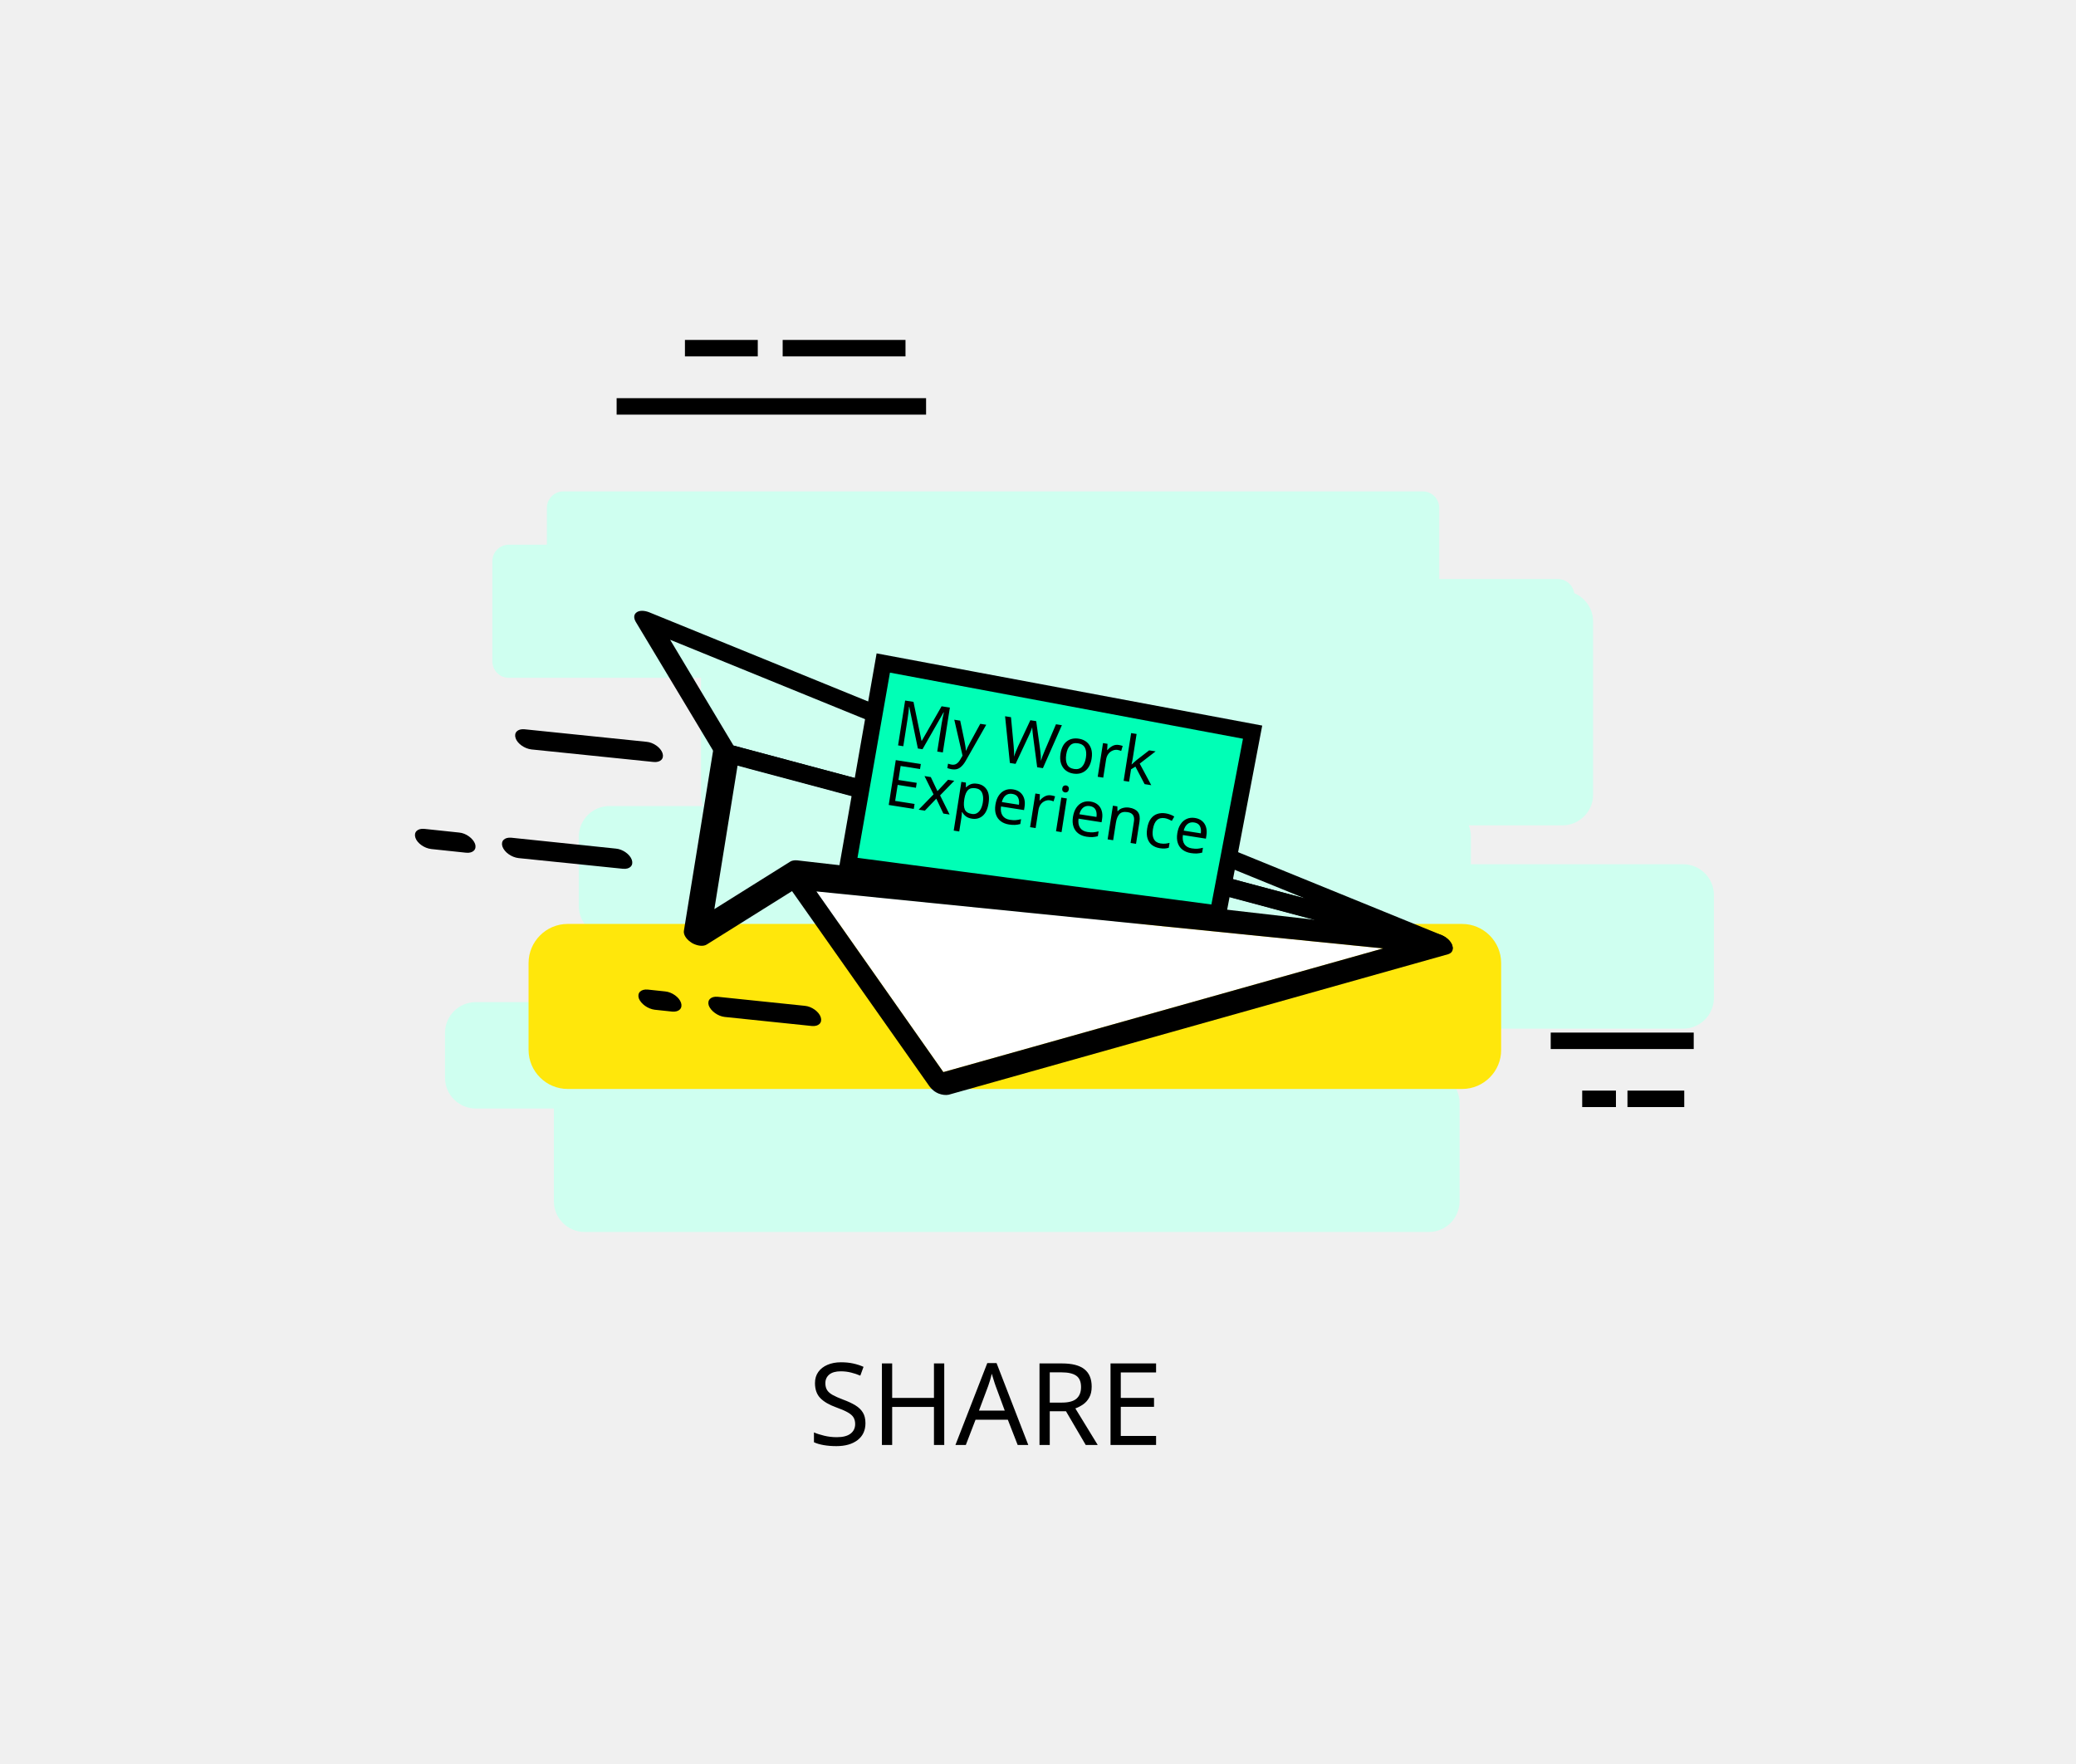
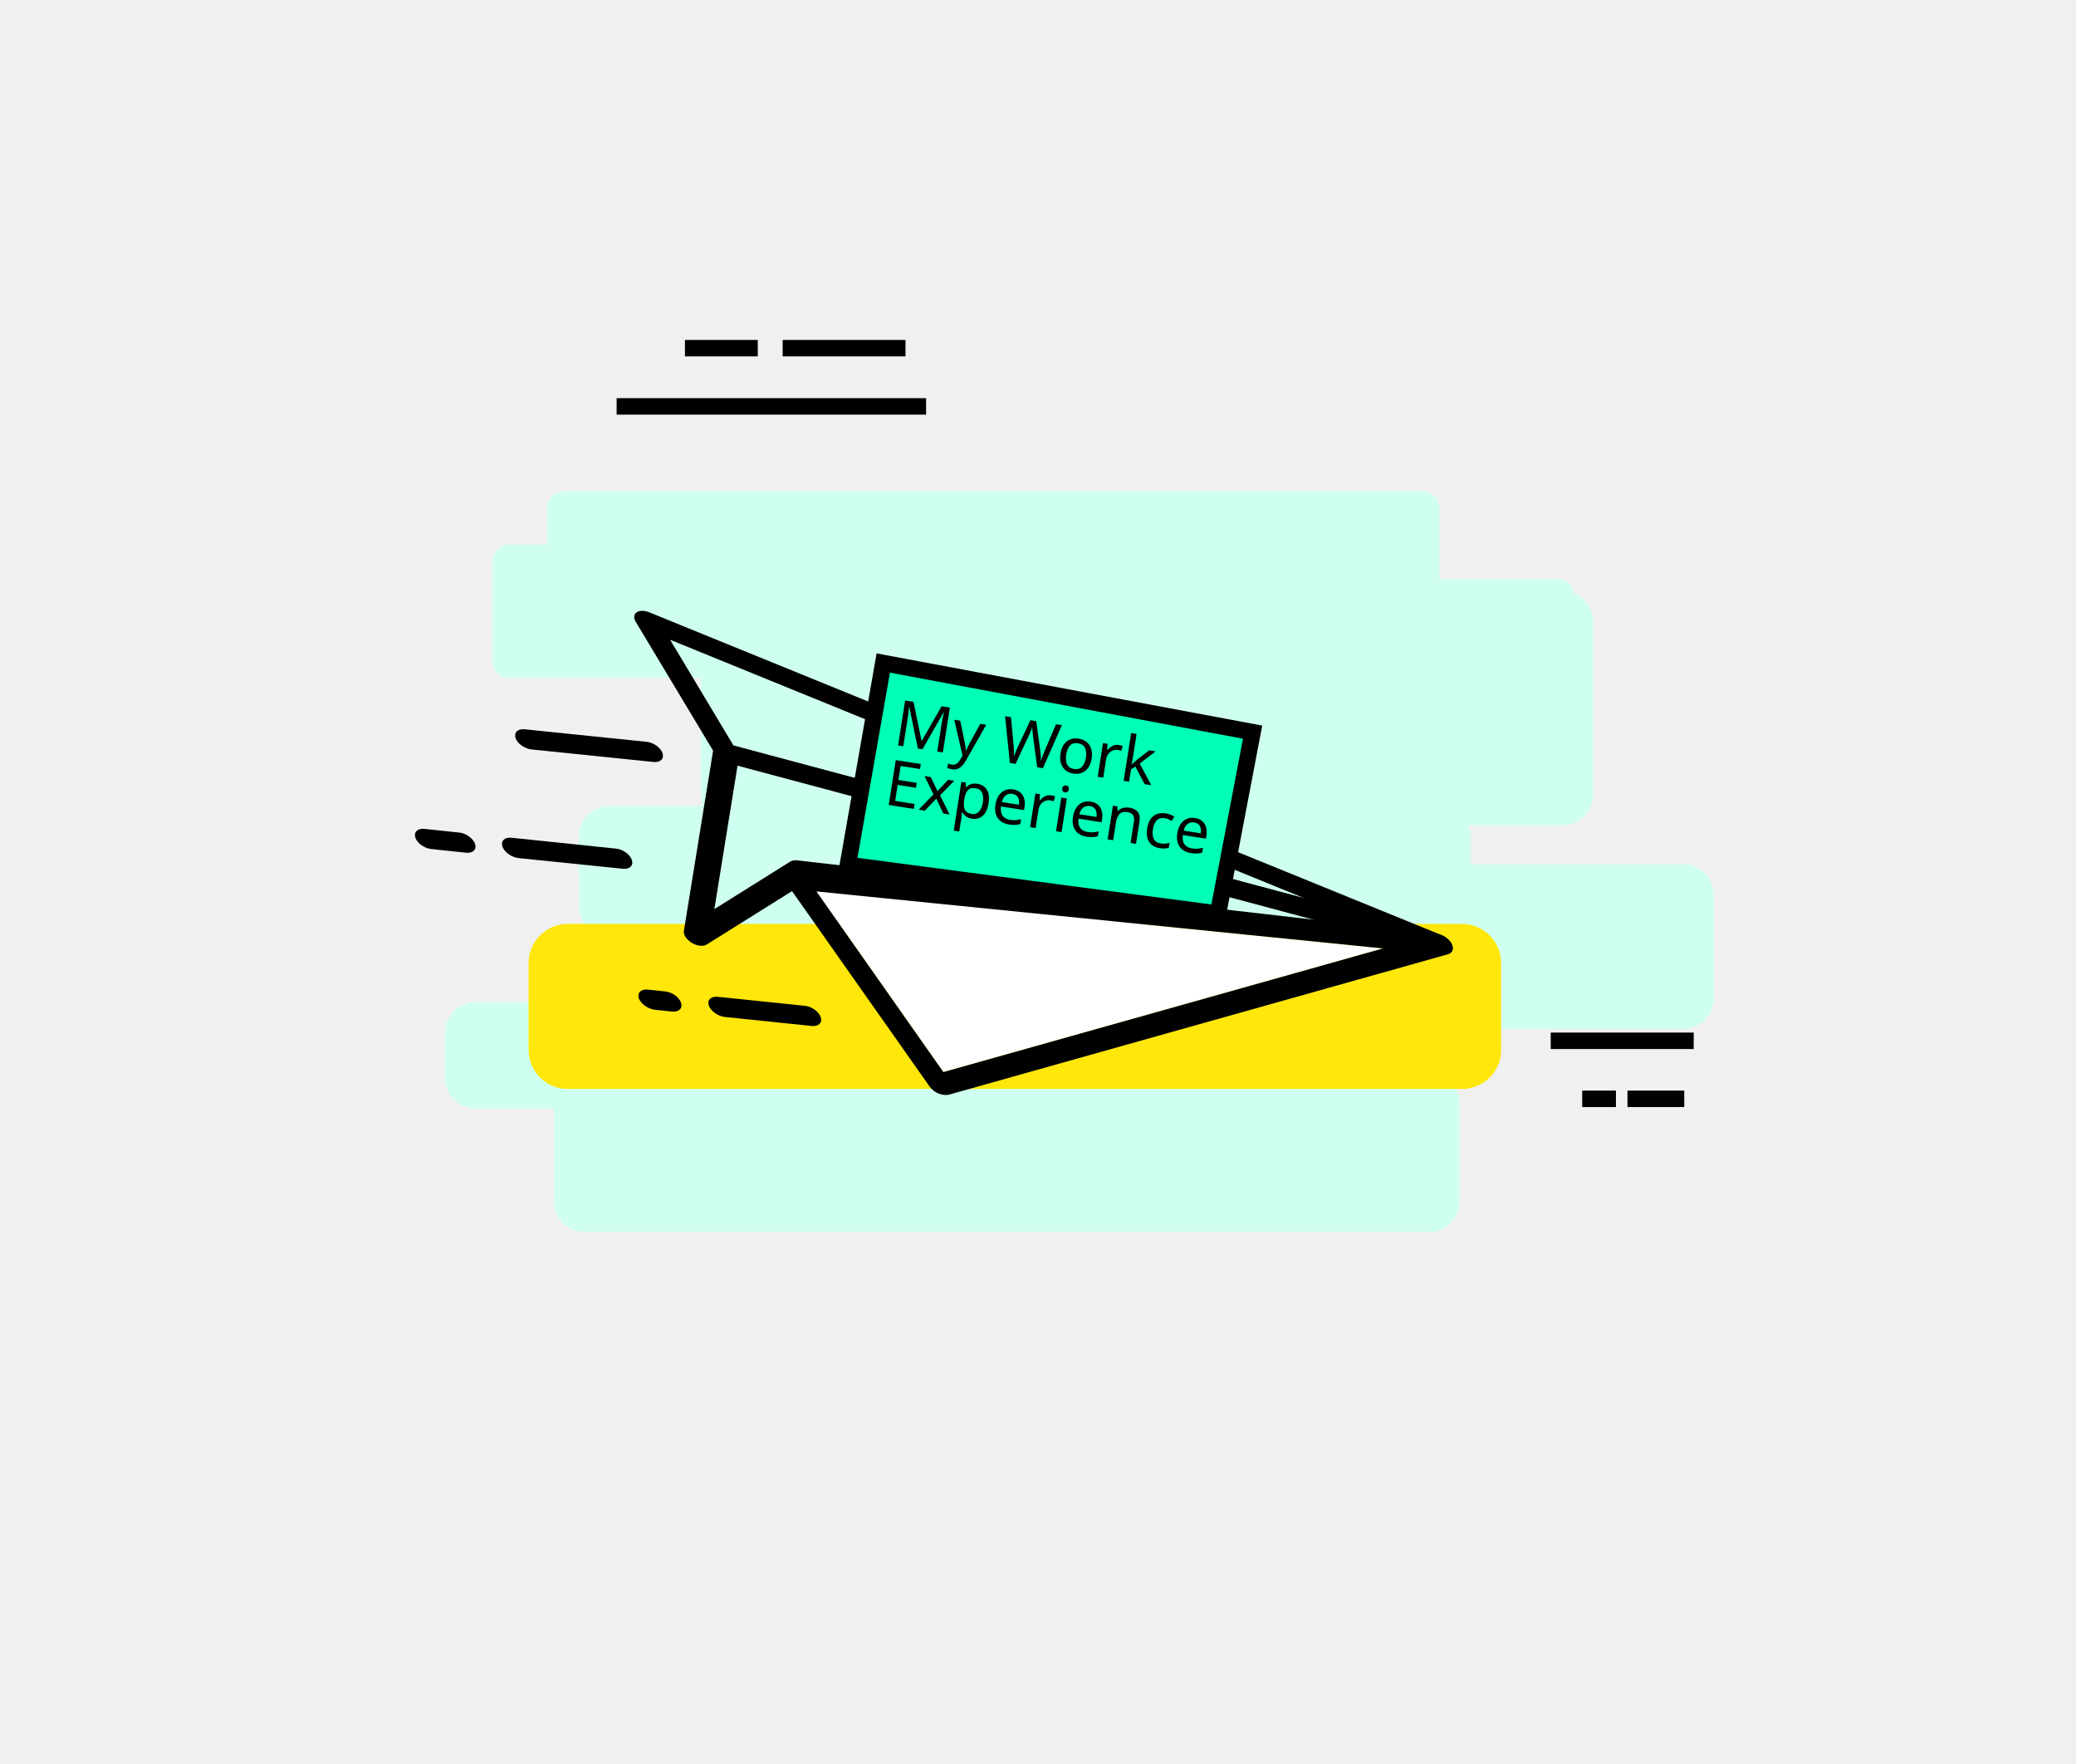
<svg xmlns="http://www.w3.org/2000/svg" version="1.1" id="Layer_1" x="0px" y="0px" viewBox="199 -32 1009 857" style="enable-background:new 199 -32 1009 857;" xml:space="preserve">
  <style type="text/css">
- 	.st0{font-family:'Ubuntu-Medium';}
+ 	.st0{font-family:'Ubuntu';}
	.st1{font-size:55.5px;}
	.st2{fill:#CFFFF0;}
	.st3{fill:none;stroke:#000000;stroke-width:8;stroke-miterlimit:10;}
	.st4{fill:#FFE70B;}
	.st5{fill:#00FFB6;stroke:#000000;stroke-width:8;stroke-miterlimit:10;}
	.st6{font-size:30.887px;}
	.st7{fill:#FFFFFF;}
</style>
-   <g id="XMLID_1046_">
-     <text id="XMLID_23_" transform="matrix(1 0 0 1 591.7784 670.2098)" class="st0 st1">SHARE</text>
-   </g>
  <g id="XMLID_1029_">
    <g id="XMLID_1030_">
      <g id="XMLID_1112_">
        <g id="XMLID_586_">
          <g id="XMLID_599_">
            <path id="XMLID_600_" class="st2" d="M890.5,271.5H472.8c-4.4,0-8-3.6-8-8v-48.7c0-4.4,3.6-8,8-8h417.7c4.4,0,8,3.6,8,8v48.7       C898.5,267.9,894.9,271.5,890.5,271.5z" />
          </g>
          <g id="XMLID_597_">
            <path id="XMLID_598_" class="st2" d="M864,297.4H446.3c-4.4,0-8-3.6-8-8v-48.7c0-4.4,3.6-8,8-8H864c4.4,0,8,3.6,8,8v48.7       C872,293.8,868.4,297.4,864,297.4z" />
          </g>
          <g id="XMLID_595_">
            <path id="XMLID_596_" class="st2" d="M958.4,369.1H554.6c-8.2,0-14.9-6.7-14.9-14.9V270c0-8.2,6.7-14.9,14.9-14.9h403.8       c8.2,0,14.9,6.7,14.9,14.9v84.2C973.3,362.4,966.6,369.1,958.4,369.1z" />
          </g>
          <g id="XMLID_593_">
            <path id="XMLID_594_" class="st2" d="M899,423.2H495.2c-8.2,0-14.9-6.7-14.9-14.9v-33.7c0-8.2,6.7-14.9,14.9-14.9H899       c8.2,0,14.9,6.7,14.9,14.9v33.7C913.9,416.5,907.2,423.2,899,423.2z" />
          </g>
          <g id="XMLID_591_">
            <path id="XMLID_592_" class="st2" d="M1017.1,467.9H613.3c-8.2,0-14.9-6.7-14.9-14.9v-50.1c0-8.2,6.7-14.9,14.9-14.9h403.8       c8.2,0,14.9,6.7,14.9,14.9V453C1032,461.2,1025.3,467.9,1017.1,467.9z" />
          </g>
          <g id="XMLID_589_">
            <path id="XMLID_590_" class="st2" d="M834,506.7H430.2c-8.2,0-14.9-6.7-14.9-14.9v-21.9c0-8.2,6.7-14.9,14.9-14.9H834       c8.2,0,14.9,6.7,14.9,14.9v21.9C849,500,842.2,506.7,834,506.7z" />
          </g>
          <g id="XMLID_587_">
            <path id="XMLID_588_" class="st2" d="M893.5,566.7H483.1c-8.2,0-14.9-6.7-14.9-14.9V504c0-8.2,6.7-14.9,14.9-14.9h410.4       c8.2,0,14.9,6.7,14.9,14.9v47.8C908.4,560,901.7,566.7,893.5,566.7z" />
          </g>
        </g>
      </g>
      <path id="XMLID_1109_" class="st2" d="M597.2,310.2h359c4.4,0,8-3.6,8-8v-44.8c0-4.4-3.6-8-8-8h-359c-4.4,0-8,3.6-8,8v44.8    C589.2,306.6,592.8,310.2,597.2,310.2z" />
      <g id="XMLID_1087_">
        <g id="XMLID_502_">
          <g id="XMLID_508_">
            <g id="XMLID_509_">
              <line id="XMLID_525_" class="st3" x1="649.1" y1="165.5" x2="498.7" y2="165.5" />
            </g>
          </g>
          <g id="XMLID_503_">
            <g id="XMLID_506_">
              <line id="XMLID_507_" class="st3" x1="639.1" y1="137.2" x2="579.4" y2="137.2" />
            </g>
            <g id="XMLID_504_">
              <line id="XMLID_505_" class="st3" x1="567.3" y1="137.2" x2="531.9" y2="137.2" />
            </g>
          </g>
        </g>
      </g>
      <g id="XMLID_1065_">
        <g id="XMLID_485_">
          <g id="XMLID_491_">
            <g id="XMLID_492_">
              <line id="XMLID_493_" class="st3" x1="1022.2" y1="473.8" x2="952.7" y2="473.8" />
            </g>
          </g>
          <g id="XMLID_486_">
            <g id="XMLID_489_">
              <line id="XMLID_490_" class="st3" x1="1017.6" y1="502" x2="990" y2="502" />
            </g>
            <g id="XMLID_487_">
              <line id="XMLID_488_" class="st3" x1="984.4" y1="502" x2="968" y2="502" />
            </g>
          </g>
        </g>
      </g>
    </g>
  </g>
  <path id="XMLID_240_" class="st4" d="M909.7,497.2H474.9c-10.4,0-19-8.5-19-19V436c0-10.4,8.5-19,19-19h434.7c10.4,0,19,8.5,19,19  v42.2C928.7,488.6,920.1,497.2,909.7,497.2z" />
  <g id="XMLID_239_">
    <path id="XMLID_806_" d="M548.9,336.9c-1-0.7-1.9-1.6-2.4-2.6L508,270.2c-1.1-1.9-1-3.6,0.4-4.6c1.3-1,3.6-1,6-0.1l385.2,156.9   c3.2,1.3,5.5,4.1,5.4,6.4s-2.7,3.4-5.9,2.6l-346.8-92.7C551.1,338.2,549.9,337.6,548.9,336.9z M524.7,278.9l30.8,51.4l277.7,74.3   L524.7,278.9z" />
    <path id="XMLID_737_" d="M534.5,425.7c-2.2-1.6-3.4-3.7-3.1-5.4l14.4-88.8c0.3-2.1,2.8-3,5.8-2.2L898.4,422c3.2,0.9,6,3.4,6.5,5.8   c0.5,2.5-1.5,4.1-4.5,3.7l-308.7-35.3L542.5,427c-1.7,1.1-4.7,0.7-7.3-0.8C535,426,534.7,425.8,534.5,425.7z M557.5,339.9   l-11.3,69.9l36.9-23.1c0.8-0.5,2-0.7,3.3-0.6L838.1,415L557.5,339.9z" />
    <path id="XMLID_714_" d="M452.5,330.3c-1.4-1-2.5-2.3-2.9-3.6c-0.9-2.7,1-4.6,4.3-4.3l59.4,6.1c3.3,0.3,6.8,2.8,7.7,5.5   s-1,4.6-4.3,4.3l-59.4-6.1C455.6,332,453.9,331.3,452.5,330.3z" />
    <path id="XMLID_712_" d="M403.8,378.7c-1.4-1-2.5-2.3-2.9-3.6c-0.9-2.7,1-4.6,4.3-4.3l17,1.8c3.3,0.3,6.7,2.8,7.7,5.5   c0.9,2.7-1,4.6-4.3,4.3l-17-1.8C406.9,380.4,405.2,379.7,403.8,378.7z" />
    <path id="XMLID_699_" d="M446.2,383.1c-1.4-1-2.5-2.3-3-3.7c-0.9-2.7,1-4.6,4.3-4.3l50.9,5.3c3.3,0.3,6.8,2.8,7.7,5.5   c0.9,2.7-1,4.6-4.3,4.3L451,385C449.3,384.8,447.6,384.1,446.2,383.1z" />
    <path id="XMLID_688_" d="M512.5,456.8c-1.4-1-2.5-2.3-3-3.6c-0.9-2.7,1-4.6,4.3-4.3l8.5,0.9c3.3,0.3,6.8,2.8,7.7,5.5   s-1,4.6-4.3,4.3l-8.5-0.9C515.6,458.5,513.9,457.8,512.5,456.8z" />
    <path id="XMLID_687_" d="M546.5,460.3c-1.4-1-2.5-2.3-3-3.6c-0.9-2.7,1-4.6,4.3-4.3l42.4,4.4c3.3,0.3,6.8,2.8,7.7,5.5   s-1,4.6-4.3,4.3l-42.4-4.4C549.5,462,547.9,461.3,546.5,460.3z" />
    <polygon id="XMLID_989_" class="st5" points="611.1,388.3 791,412 807.8,323.8 628.3,290.2  " />
    <text transform="matrix(0.9879 0.1552 -0.1552 0.9879 632.5332 329.7755)" class="st0 st6">My Work</text>
    <text transform="matrix(0.9879 0.1552 -0.1552 0.9879 627.9858 358.721)" class="st0 st6">Experience</text>
    <g id="XMLID_733_">
      <polygon id="XMLID_1191_" class="st7" points="871.2,428.9 657.5,489 595.8,401.2   " />
      <path id="XMLID_721_" d="M904.4,426.5c-1.4-2.3-4.4-4.2-7.3-4.5l-312.9-31.4c-1.9-0.2-3.5,0.4-4.2,1.5s-0.5,2.7,0.6,4.2l70.2,99.7    c0.6,0.8,1.4,1.6,2.3,2.3c0.6,0.4,1.3,0.8,2,1.1c1.8,0.7,3.6,0.9,5,0.6l242.8-68.3C905.1,431,905.8,428.9,904.4,426.5z M657.5,489    l-61.7-87.8l275.4,27.7L657.5,489z" />
    </g>
  </g>
</svg>
